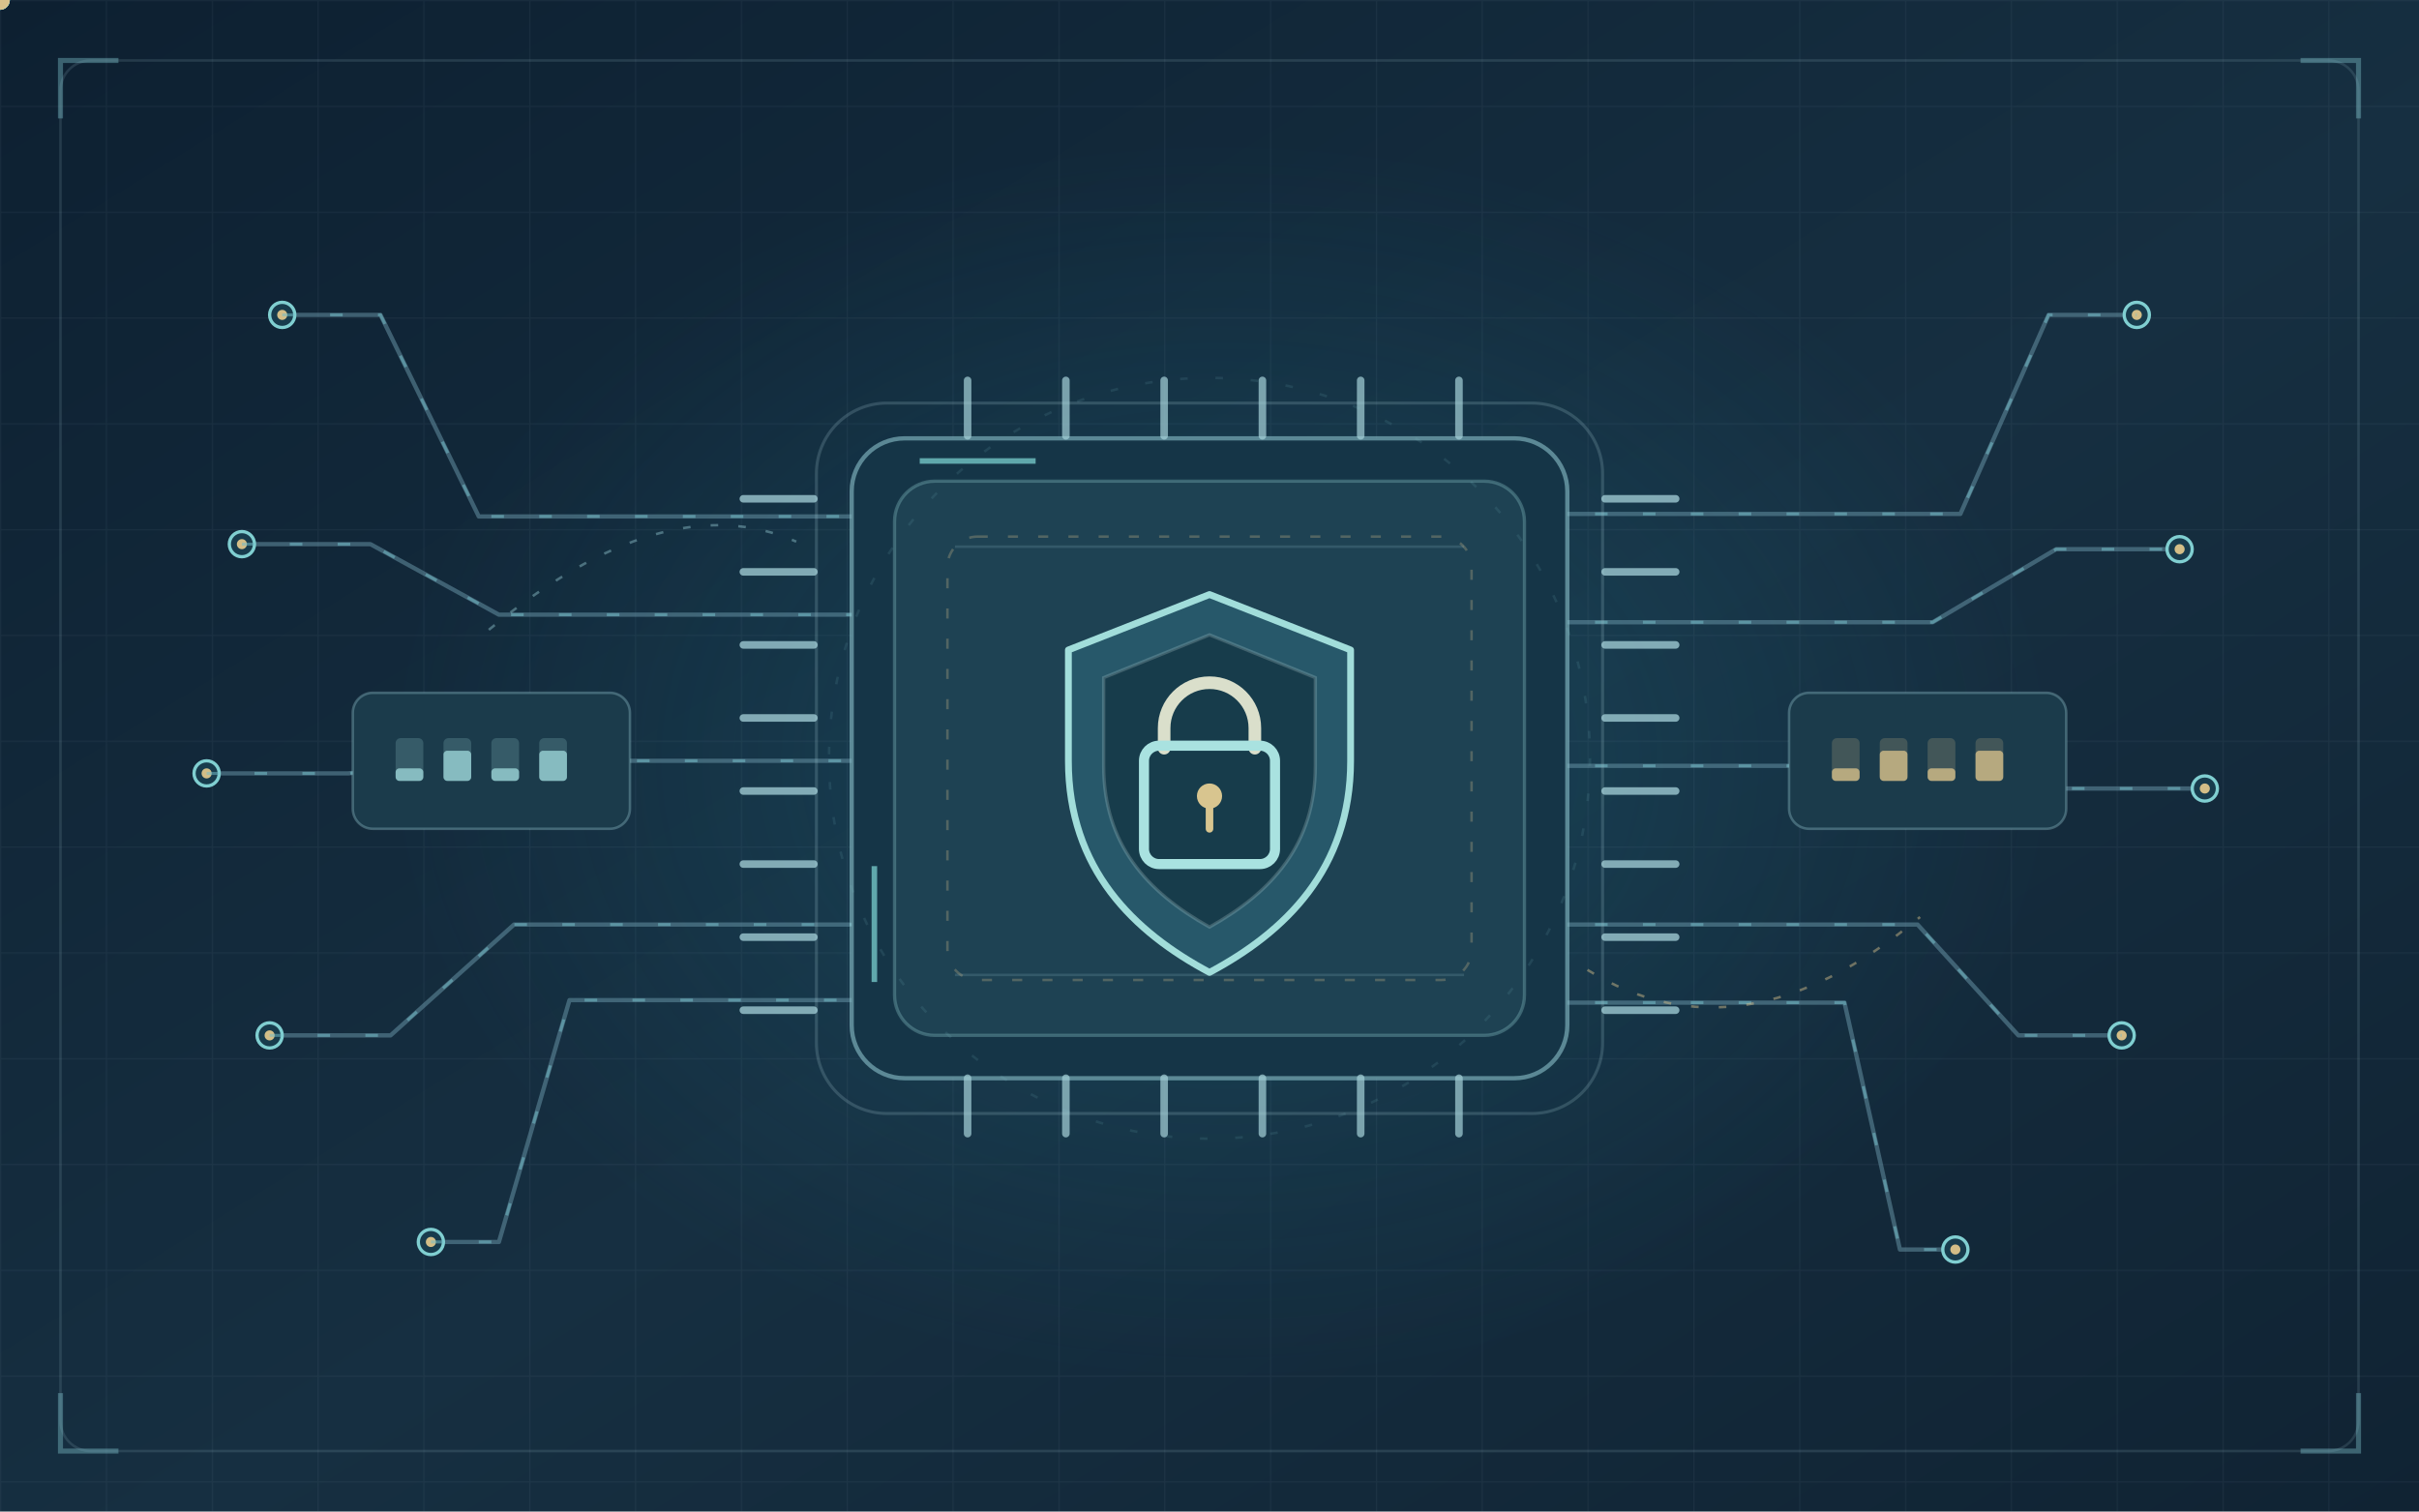
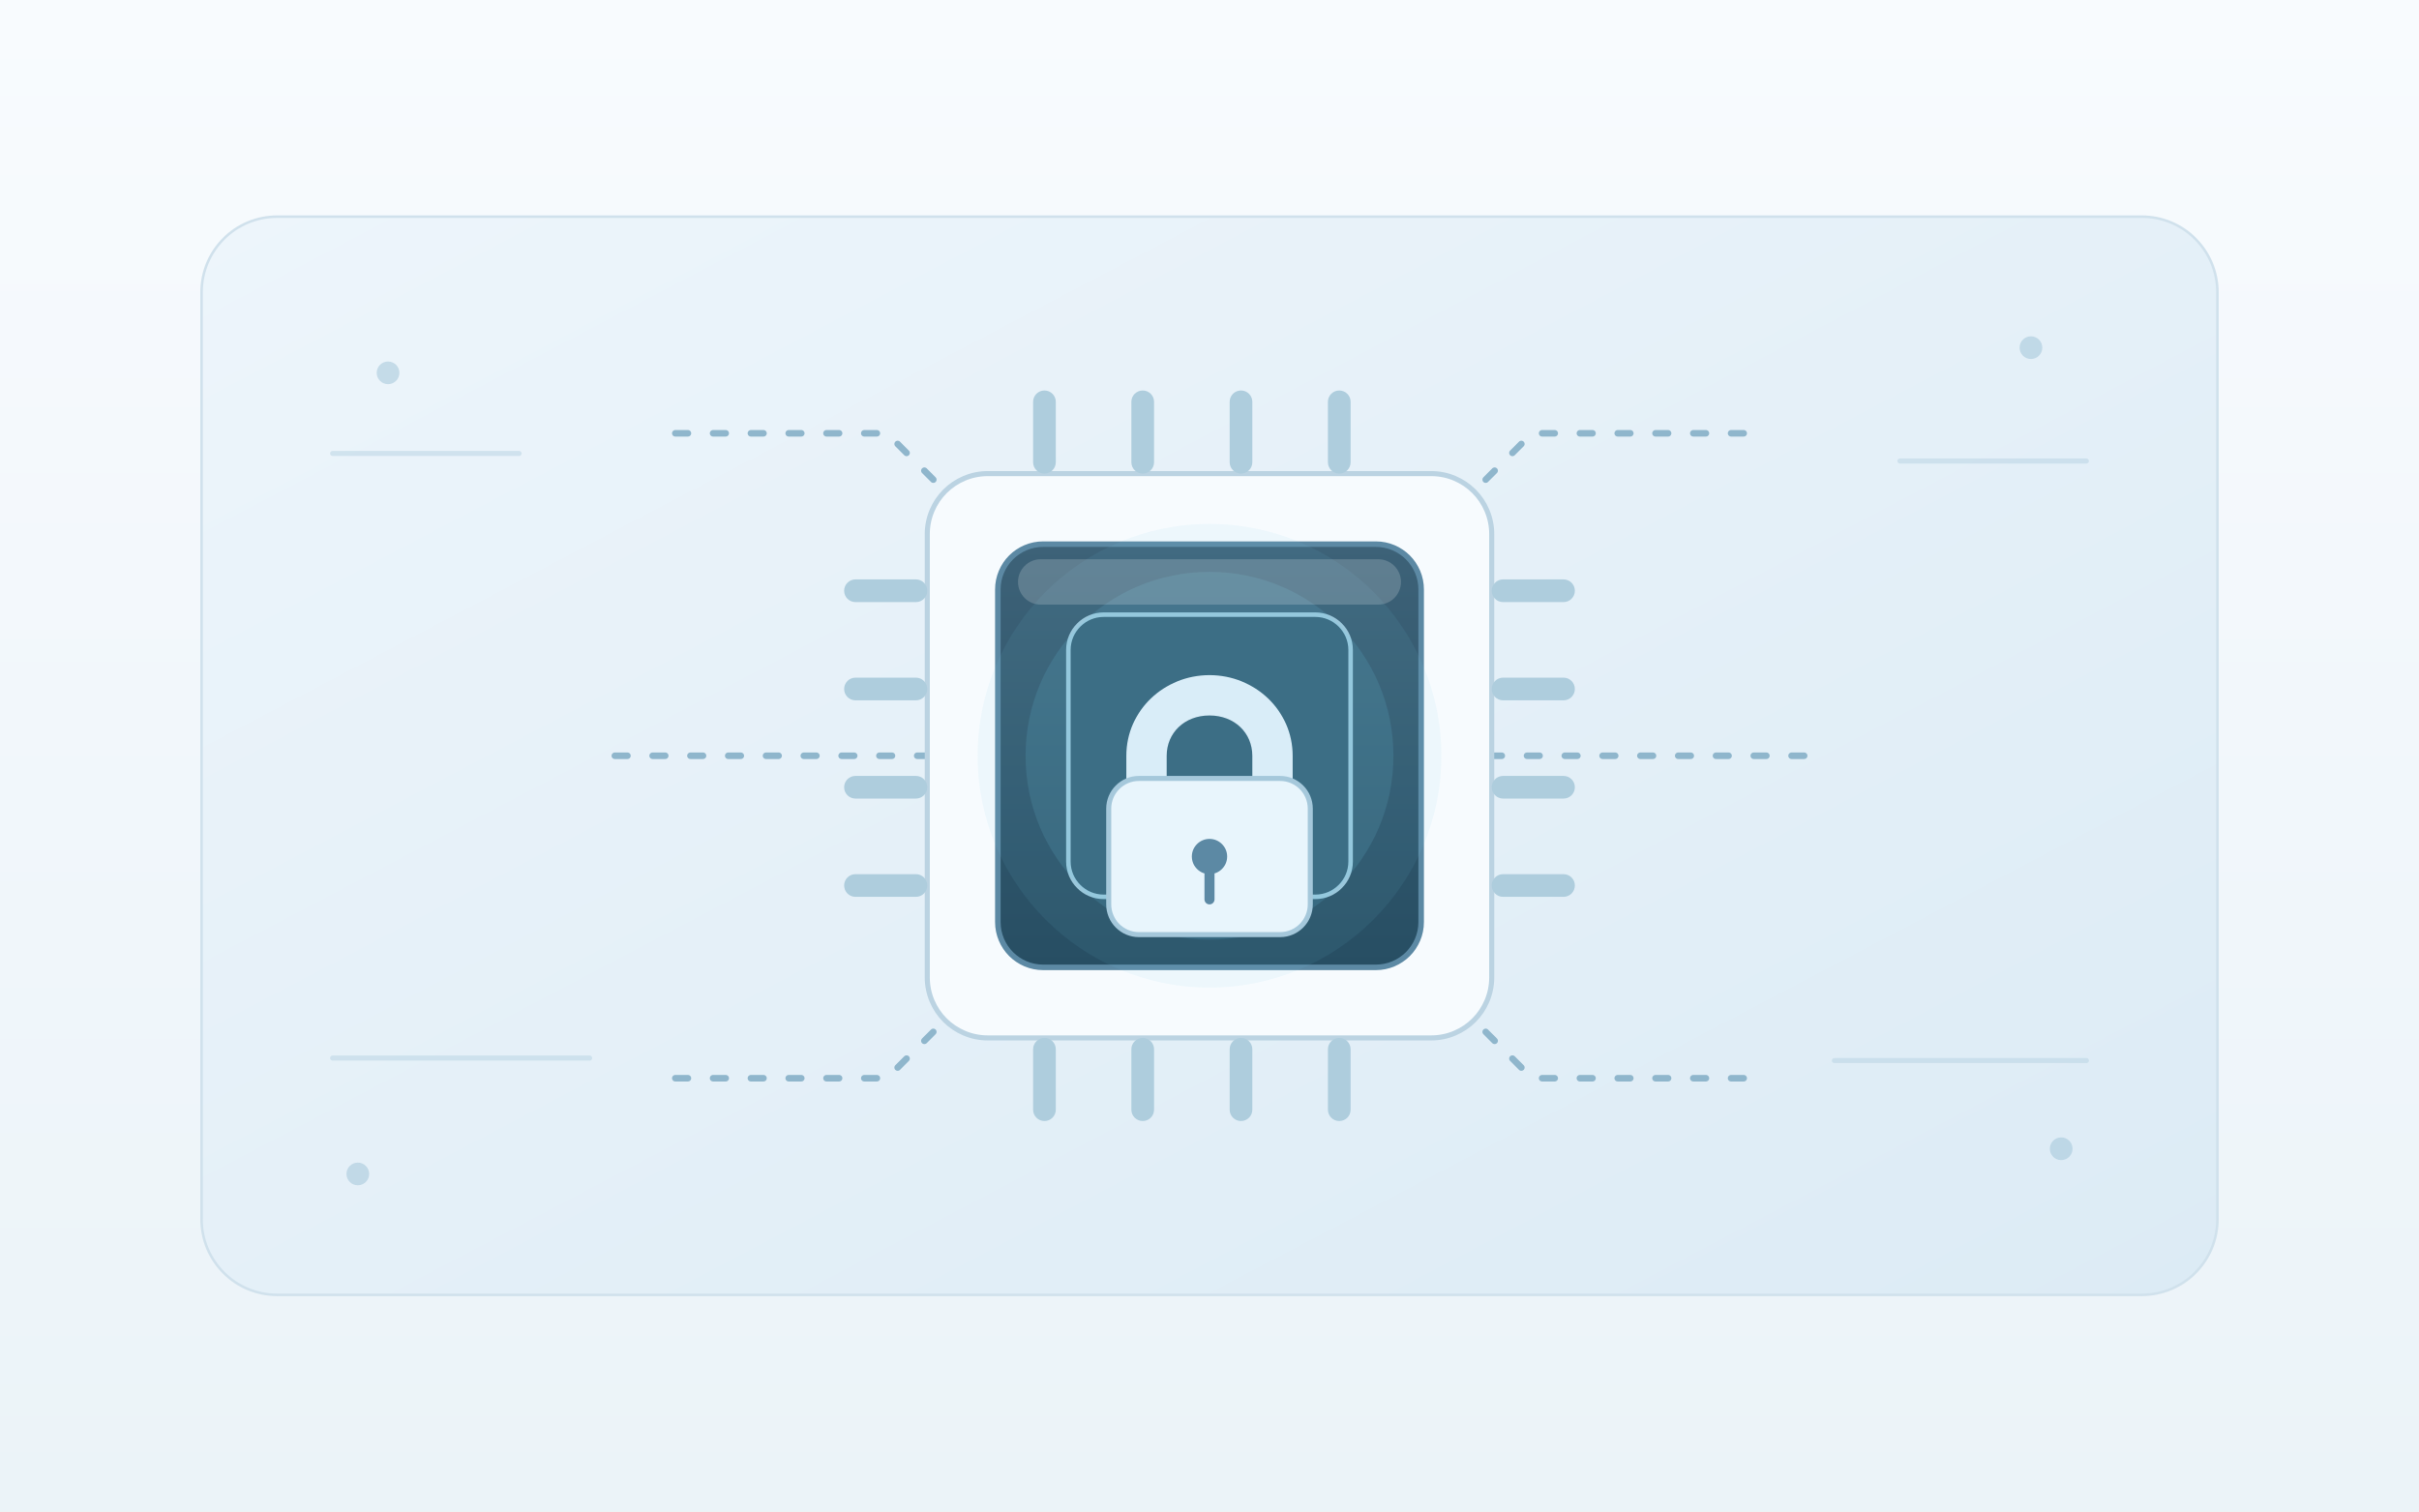
- <svg xmlns="http://www.w3.org/2000/svg" width="960" height="600" viewBox="0 0 960 600" role="img">
+ <svg xmlns="http://www.w3.org/2000/svg" viewBox="0 0 960 600" role="img" aria-labelledby="t d">
  <defs>
-     <linearGradient id="background" x1="0" y1="0" x2="1" y2="1">
-       <stop stop-color="#0D2031" />
-       <stop offset=".54" stop-color="#162F41" />
-       <stop offset="1" stop-color="#102333" />
+     <linearGradient id="bg" x1="0" y1="0" x2="0" y2="1">
+       <stop offset="0%" stop-color="#f8fbfe" />
+       <stop offset="100%" stop-color="#ebf3f8" />
    </linearGradient>
-     <radialGradient id="aura">
-       <stop stop-color="#258CA5" stop-opacity=".25" />
-       <stop offset="1" stop-color="#258CA5" stop-opacity="0" />
-     </radialGradient>
-     <linearGradient id="line" x1="0" y1="0" x2="1" y2="0">
-       <stop stop-color="#49778E" stop-opacity=".18" />
-       <stop offset=".52" stop-color="#72CED5" stop-opacity=".9" />
-       <stop offset="1" stop-color="#49778E" stop-opacity=".35" />
+     <linearGradient id="board" x1="0" y1="0" x2="1" y2="1">
+       <stop offset="0%" stop-color="#edf5fb" />
+       <stop offset="100%" stop-color="#dcebf5" />
    </linearGradient>
-     <filter id="halo" x="-150%" y="-150%" width="400%" height="400%">
-       <feGaussianBlur stdDeviation="5" />
+     <linearGradient id="chip" x1="0" y1="0" x2="0" y2="1">
+       <stop offset="0%" stop-color="#3d6278" />
+       <stop offset="100%" stop-color="#274e63" />
+     </linearGradient>
+     <filter id="glow" x="-50%" y="-50%" width="200%" height="200%">
+       <feGaussianBlur stdDeviation="5" result="g" />
+       <feMerge>
+         <feMergeNode in="g" />
+         <feMergeNode in="SourceGraphic" />
+       </feMerge>
    </filter>
-     <pattern id="grid" width="42" height="42" patternUnits="userSpaceOnUse">
-       <path d="M 42 0 L 0 0 0 42" fill="none" stroke="#B6D3DD" stroke-opacity=".055" stroke-width="1" />
-     </pattern>
-     <pattern id="dots" width="21" height="21" patternUnits="userSpaceOnUse">
-       <circle cx="1" cy="1" r=".95" fill="#8AB4C3" opacity=".12" />
-     </pattern>
    <style>
-   .wire{fill:none;stroke:#6193A8;stroke-width:1.7;stroke-opacity:.42;stroke-linecap:round;stroke-linejoin:round}
-   .wire-strong{fill:none;stroke:url(#line);stroke-width:2.1;stroke-linecap:round}
-   .detail{fill:none;stroke:#8EC2D0;stroke-opacity:.31;stroke-width:1.35}
-   .soft{fill:#9AD0DD;opacity:.3}
-   .pulse{animation:signal 4.2s ease-in-out infinite;transform-origin:center;transform-box:fill-box}
-   .pulse-later{animation-delay:-1.7s}
-   .pulse-last{animation-delay:-3.1s}
-   .trace{stroke-dasharray:5 14;animation:flow 14s linear infinite}
-   .trace-reverse{animation-direction:reverse}
-   @keyframes signal {0%,100%{opacity:.4}50%{opacity:1}}
-   @keyframes flow {to {stroke-dashoffset:-190}}
-   @media(prefers-reduced-motion: reduce){*{animation:none!important} animate,animateMotion {display:none}}
-   </style>
+       .trace{fill:none;stroke:#8fb6cc;stroke-width:2.6;stroke-linecap:round;stroke-linejoin:round;stroke-dasharray:5 10;animation:dash 12s linear infinite}
+       .trace.rev{animation-direction:reverse}
+       .packet{filter:url(#glow)}
+       .packet1{animation:p1 7s linear infinite}
+       .packet2{animation:p2 6s linear infinite}
+       .packet3{animation:p3 5.5s linear infinite}
+       .packet4{animation:p4 8s linear infinite}
+       .chipGlow{animation:soft 3.2s ease-in-out infinite}
+       .scan{animation:scan 3.8s ease-in-out infinite}
+       @keyframes dash{to{stroke-dashoffset:-180}}
+       @keyframes soft{0%,100%{opacity:.6}50%{opacity:1}}
+       @keyframes scan{0%{transform:translateY(-22px);opacity:0}15%{opacity:.45}50%{opacity:.6}85%{opacity:.45}100%{transform:translateY(24px);opacity:0}}
+       @keyframes p1{0%{transform:translate(0,0)}100%{transform:translate(198px,-106px)}}
+       @keyframes p2{0%{transform:translate(0,0)}100%{transform:translate(-186px,-98px)}}
+       @keyframes p3{0%{transform:translate(0,0)}100%{transform:translate(186px,88px)}}
+       @keyframes p4{0%{transform:translate(0,0)}100%{transform:translate(-198px,100px)}}
+       @media (prefers-reduced-motion: reduce){*{animation:none !important}}
+     </style>
  </defs>
-   <rect width="960" height="600" fill="url(#background)" />
-   <rect width="960" height="600" fill="url(#grid)" />
-   <rect x="24" y="24" width="912" height="552" rx="12" fill="none" stroke="#96B6C5" stroke-opacity=".17" />
-   <path d="M47 24 H24 V47 M913 24 H936 V47 M47 576 H24 V553 M913 576 H936 V553" stroke="#7FC3CE" stroke-opacity=".4" stroke-width="2" fill="none" />
-   <ellipse cx="485" cy="302" rx="330" ry="245" fill="url(#aura)" />
-   <g fill="none" stroke="#6C9AAD" stroke-width="1.7" stroke-opacity=".5" stroke-linecap="round" stroke-linejoin="round">
-     <path d="M112 125 H151 L190 205 H349" />
-     <path d="M96 216 H147 L198 244 H349" />
-     <path d="M82 307 H138 L195 302 H349" />
-     <path d="M107 411 H155 L204 367 H349" />
-     <path d="M171 493 H198 L226 397 H349" />
-     <path d="M848 125 H813 L778 204 H614" />
-     <path d="M865 218 H816 L767 247 H614" />
-     <path d="M875 313 H819 L764 304 H614" />
-     <path d="M842 411 H801 L761 367 H614" />
-     <path d="M776 496 H754 L732 398 H614" />
+   <rect width="960" height="600" fill="url(#bg)" />
+   <rect x="80" y="86" width="800" height="428" rx="30" fill="url(#board)" stroke="#d0e1ec" />
+   <g opacity="0.45">
+     <circle cx="154" cy="148" r="4.5" fill="#94bcd2" />
+     <circle cx="806" cy="138" r="4.5" fill="#94bcd2" />
+     <circle cx="142" cy="466" r="4.5" fill="#94bcd2" />
+     <circle cx="818" cy="456" r="4.5" fill="#94bcd2" />
  </g>
-   <circle cx="112" cy="125" r="5" fill="#183C4D" stroke="#80CFD1" stroke-width="1.3" />
-   <circle cx="112" cy="125" r="2" fill="#D3BE87" />
-   <circle cx="96" cy="216" r="5" fill="#183C4D" stroke="#80CFD1" stroke-width="1.3" />
-   <circle cx="96" cy="216" r="2" fill="#D3BE87" />
-   <circle cx="82" cy="307" r="5" fill="#183C4D" stroke="#80CFD1" stroke-width="1.3" />
-   <circle cx="82" cy="307" r="2" fill="#D3BE87" />
-   <circle cx="107" cy="411" r="5" fill="#183C4D" stroke="#80CFD1" stroke-width="1.3" />
-   <circle cx="107" cy="411" r="2" fill="#D3BE87" />
-   <circle cx="171" cy="493" r="5" fill="#183C4D" stroke="#80CFD1" stroke-width="1.3" />
-   <circle cx="171" cy="493" r="2" fill="#D3BE87" />
-   <circle cx="848" cy="125" r="5" fill="#183C4D" stroke="#80CFD1" stroke-width="1.3" />
-   <circle cx="848" cy="125" r="2" fill="#D3BE87" />
-   <circle cx="865" cy="218" r="5" fill="#183C4D" stroke="#80CFD1" stroke-width="1.3" />
-   <circle cx="865" cy="218" r="2" fill="#D3BE87" />
-   <circle cx="875" cy="313" r="5" fill="#183C4D" stroke="#80CFD1" stroke-width="1.3" />
-   <circle cx="875" cy="313" r="2" fill="#D3BE87" />
-   <circle cx="842" cy="411" r="5" fill="#183C4D" stroke="#80CFD1" stroke-width="1.3" />
-   <circle cx="842" cy="411" r="2" fill="#D3BE87" />
-   <circle cx="776" cy="496" r="5" fill="#183C4D" stroke="#80CFD1" stroke-width="1.3" />
-   <circle cx="776" cy="496" r="2" fill="#D3BE87" />
-   <path d="M112 125 H151 L190 205 H349" fill="none" stroke="#73BDC8" stroke-width="1.2" opacity=".53" class="trace" />
-   <circle r="3.9" fill="#88E0D7" opacity=".92">
-     <animateMotion dur="5.8s" begin="-0.0s" repeatCount="indefinite" path="M112 125 H151 L190 205 H349" />
-   </circle>
-   <path d="M96 216 H147 L198 244 H349" fill="none" stroke="#73BDC8" stroke-width="1.2" opacity=".53" class="trace" />
-   <path d="M82 307 H138 L195 302 H349" fill="none" stroke="#73BDC8" stroke-width="1.2" opacity=".53" class="trace" />
-   <circle r="3.9" fill="#88E0D7" opacity=".92">
-     <animateMotion dur="5.8s" begin="-2.8s" repeatCount="indefinite" path="M82 307 H138 L195 302 H349" />
-   </circle>
-   <path d="M107 411 H155 L204 367 H349" fill="none" stroke="#73BDC8" stroke-width="1.2" opacity=".53" class="trace" />
-   <path d="M171 493 H198 L226 397 H349" fill="none" stroke="#73BDC8" stroke-width="1.2" opacity=".53" class="trace" />
-   <circle r="3.9" fill="#88E0D7" opacity=".92">
-     <animateMotion dur="5.8s" begin="-5.6s" repeatCount="indefinite" path="M171 493 H198 L226 397 H349" />
-   </circle>
-   <path d="M614 204 H778 L813 125 H848" fill="none" stroke="#74BDC8" stroke-width="1.2" opacity=".53" class="trace trace-reverse" />
-   <circle r="3.8" fill="#D7C18B" opacity=".92">
-     <animateMotion dur="6.4s" begin="-0.0s" repeatCount="indefinite" path="M614 204 H778 L813 125 H848" />
-   </circle>
-   <path d="M614 247 H767 L816 218 H865" fill="none" stroke="#74BDC8" stroke-width="1.2" opacity=".53" class="trace trace-reverse" />
-   <path d="M614 304 H764 L819 313 H875" fill="none" stroke="#74BDC8" stroke-width="1.2" opacity=".53" class="trace trace-reverse" />
-   <circle r="3.8" fill="#D7C18B" opacity=".92">
-     <animateMotion dur="6.4s" begin="-4.2s" repeatCount="indefinite" path="M614 304 H764 L819 313 H875" />
-   </circle>
-   <path d="M614 367 H761 L801 411 H842" fill="none" stroke="#74BDC8" stroke-width="1.2" opacity=".53" class="trace trace-reverse" />
-   <path d="M614 398 H732 L754 496 H776" fill="none" stroke="#74BDC8" stroke-width="1.2" opacity=".53" class="trace trace-reverse" />
-   <circle r="3.8" fill="#D7C18B" opacity=".92">
-     <animateMotion dur="6.4s" begin="-8.4s" repeatCount="indefinite" path="M614 398 H732 L754 496 H776" />
-   </circle>
-   <rect x="324" y="160" width="312" height="282" rx="28" fill="none" stroke="#A0C3CD" stroke-opacity=".22" stroke-width="1.2" />
-   <rect x="338" y="174" width="284" height="254" rx="21" fill="#153547" stroke="#8AC0C9" stroke-opacity=".6" stroke-width="1.7" />
-   <rect x="355" y="191" width="250" height="220" rx="16" fill="#1E4253" stroke="#91CED3" stroke-opacity=".31" stroke-width="1.3" />
-   <path d="M379 217 H581 M379 387 H581" stroke="#91C5CD" stroke-opacity=".18" stroke-width="1" />
-   <rect x="376" y="213" width="208" height="176" rx="12" fill="none" stroke="#D9C08C" stroke-opacity=".28" stroke-dasharray="4 8" />
-   <path d="M323 198 h-28 m342 0 h28" stroke="#A5D1D9" opacity=".75" stroke-width="3" stroke-linecap="round" />
-   <path d="M323 227 h-28 m342 0 h28" stroke="#A5D1D9" opacity=".75" stroke-width="3" stroke-linecap="round" />
-   <path d="M323 256 h-28 m342 0 h28" stroke="#A5D1D9" opacity=".75" stroke-width="3" stroke-linecap="round" />
-   <path d="M323 285 h-28 m342 0 h28" stroke="#A5D1D9" opacity=".75" stroke-width="3" stroke-linecap="round" />
-   <path d="M323 314 h-28 m342 0 h28" stroke="#A5D1D9" opacity=".75" stroke-width="3" stroke-linecap="round" />
-   <path d="M323 343 h-28 m342 0 h28" stroke="#A5D1D9" opacity=".75" stroke-width="3" stroke-linecap="round" />
-   <path d="M323 372 h-28 m342 0 h28" stroke="#A5D1D9" opacity=".75" stroke-width="3" stroke-linecap="round" />
-   <path d="M323 401 h-28 m342 0 h28" stroke="#A5D1D9" opacity=".75" stroke-width="3" stroke-linecap="round" />
-   <path d="M384 173 v-22 m0 277 v22" stroke="#A5D1D9" opacity=".7" stroke-width="3" stroke-linecap="round" />
-   <path d="M423 173 v-22 m0 277 v22" stroke="#A5D1D9" opacity=".7" stroke-width="3" stroke-linecap="round" />
-   <path d="M462 173 v-22 m0 277 v22" stroke="#A5D1D9" opacity=".7" stroke-width="3" stroke-linecap="round" />
-   <path d="M501 173 v-22 m0 277 v22" stroke="#A5D1D9" opacity=".7" stroke-width="3" stroke-linecap="round" />
-   <path d="M540 173 v-22 m0 277 v22" stroke="#A5D1D9" opacity=".7" stroke-width="3" stroke-linecap="round" />
-   <path d="M579 173 v-22 m0 277 v22" stroke="#A5D1D9" opacity=".7" stroke-width="3" stroke-linecap="round" />
-   <path d="M480 236 L536 258 V302 C536 345 510 370 480 386 C450 370 424 345 424 302 V258 Z" fill="#27586A" stroke="#A1DDDA" stroke-width="2.7" stroke-linejoin="round" />
-   <path d="M480 252 L522 269 V304 C522 335 505 354 480 368 C455 354 438 335 438 304 V269 Z" fill="#173C4B" stroke="#C5DFDF" stroke-opacity=".23" stroke-width="1.3" />
-   <path d="M462 297 V289 A18 18 0 0 1 498 289 V297" stroke="#DADFCB" fill="none" stroke-width="5" stroke-linecap="round" />
-   <rect x="454" y="296" width="52" height="47" rx="6" fill="none" stroke="#A9E2E0" stroke-width="4" />
-   <circle cx="480" cy="316" r="5" fill="#D8C58F" />
-   <path d="M480 320 V329" stroke="#D8C58F" stroke-width="3" stroke-linecap="round" />
-   <rect x="347" y="183" width="266" height="236" rx="18" fill="none" stroke="#80D8D7" stroke-width="2.2" stroke-dasharray="46 710" opacity=".7">
-     <animate attributeName="stroke-dashoffset" from="0" to="-756" dur="10s" repeatCount="indefinite" />
-   </rect>
-   <rect x="140" y="275" width="110" height="54" rx="8" fill="#1B3B4B" stroke="#8BBCC7" stroke-opacity=".38" />
-   <rect x="157" y="293" width="11" height="17" rx="2" fill="#A0DBDD" opacity=".2" />
-   <rect x="157" y="305" width="11" height="5" rx="1.5" fill="#A0DBDD" opacity=".75" class="pulse pulse-last" />
-   <rect x="176" y="293" width="11" height="17" rx="2" fill="#A0DBDD" opacity=".2" />
-   <rect x="176" y="298" width="11" height="12" rx="1.5" fill="#A0DBDD" opacity=".75" class="pulse pulse-later" />
-   <rect x="195" y="293" width="11" height="17" rx="2" fill="#A0DBDD" opacity=".2" />
-   <rect x="195" y="305" width="11" height="5" rx="1.5" fill="#A0DBDD" opacity=".75" class="pulse pulse-last" />
-   <rect x="214" y="293" width="11" height="17" rx="2" fill="#A0DBDD" opacity=".2" />
-   <rect x="214" y="298" width="11" height="12" rx="1.5" fill="#A0DBDD" opacity=".75" class="pulse pulse-later" />
-   <rect x="710" y="275" width="110" height="54" rx="8" fill="#1B3B4B" stroke="#8BBCC7" stroke-opacity=".38" />
-   <rect x="727" y="293" width="11" height="17" rx="2" fill="#DCC48C" opacity=".2" />
-   <rect x="727" y="305" width="11" height="5" rx="1.5" fill="#DCC48C" opacity=".75" class="pulse pulse-last" />
-   <rect x="746" y="293" width="11" height="17" rx="2" fill="#DCC48C" opacity=".2" />
-   <rect x="746" y="298" width="11" height="12" rx="1.5" fill="#DCC48C" opacity=".75" class="pulse pulse-later" />
-   <rect x="765" y="293" width="11" height="17" rx="2" fill="#DCC48C" opacity=".2" />
-   <rect x="765" y="305" width="11" height="5" rx="1.5" fill="#DCC48C" opacity=".75" class="pulse pulse-last" />
-   <rect x="784" y="293" width="11" height="17" rx="2" fill="#DCC48C" opacity=".2" />
-   <rect x="784" y="298" width="11" height="12" rx="1.5" fill="#DCC48C" opacity=".75" class="pulse pulse-later" />
-   <path d="M194 250 Q264 192 316 215" fill="none" stroke="#91C5CD" stroke-opacity=".45" stroke-dasharray="3 8" />
-   <path d="M630 385 Q691 423 762 364" fill="none" stroke="#DCC48C" stroke-opacity=".45" stroke-dasharray="3 8" />
-   <circle cx="480" cy="301" r="151" fill="none" stroke="#7EC1CC" stroke-opacity=".12" stroke-width="1" stroke-dasharray="3 11" />
+   <g transform="translate(480 300)">
+     <path class="trace" d="M-212 -128H-128L-84 -84H-24" />
+     <path class="trace rev" d="M212 -128H128L84 -84H24" />
+     <path class="trace" d="M-212 128H-128L-84 84H-24" />
+     <path class="trace rev" d="M212 128H128L84 84H24" />
+     <path class="trace rev" d="M-236 0H-116L-78 0H-24" />
+     <path class="trace" d="M236 0H116L78 0H24" />
+     <circle class="packet packet1" cx="-24" cy="-24" r="5" fill="#82d0ef" />
+     <circle class="packet packet2" cx="24" cy="-24" r="5" fill="#82d0ef" />
+     <circle class="packet packet3" cx="24" cy="24" r="5" fill="#82d0ef" />
+     <circle class="packet packet4" cx="-24" cy="24" r="5" fill="#82d0ef" />
+     <rect x="-112" y="-112" width="224" height="224" rx="24" fill="#f7fbfe" stroke="#bbd3e2" stroke-width="2" />
+     <rect x="-84" y="-84" width="168" height="168" rx="18" fill="url(#chip)" stroke="#5c89a4" stroke-width="2.2" />
+     <rect x="-56" y="-56" width="112" height="112" rx="14" fill="#2e566c" stroke="#9ec7da" stroke-width="1.8" />
+     <g fill="#aecddd">
+       <rect x="-145" y="-70" width="33" height="9" rx="4.5" />
+       <rect x="-145" y="-31" width="33" height="9" rx="4.5" />
+       <rect x="-145" y="8" width="33" height="9" rx="4.5" />
+       <rect x="-145" y="47" width="33" height="9" rx="4.5" />
+       <rect x="112" y="-70" width="33" height="9" rx="4.5" />
+       <rect x="112" y="-31" width="33" height="9" rx="4.5" />
+       <rect x="112" y="8" width="33" height="9" rx="4.5" />
+       <rect x="112" y="47" width="33" height="9" rx="4.5" />
+       <rect x="-70" y="-145" width="9" height="33" rx="4.5" />
+       <rect x="-31" y="-145" width="9" height="33" rx="4.5" />
+       <rect x="8" y="-145" width="9" height="33" rx="4.5" />
+       <rect x="47" y="-145" width="9" height="33" rx="4.5" />
+       <rect x="-70" y="112" width="9" height="33" rx="4.5" />
+       <rect x="-31" y="112" width="9" height="33" rx="4.5" />
+       <rect x="8" y="112" width="9" height="33" rx="4.5" />
+       <rect x="47" y="112" width="9" height="33" rx="4.5" />
+     </g>
+     <g class="chipGlow">
+       <circle cx="0" cy="0" r="73" fill="#6ec9eb" opacity="0.14" />
+       <circle cx="0" cy="0" r="92" fill="#6ec9eb" opacity="0.08" />
+     </g>
+     <g transform="translate(0 -4)">
+       <path d="M0-28c18 0 33 14 33 32v11H17V4c0-9-7-16-17-16S-17-5-17 4v11h-16V4c0-18 15-32 33-32Z" fill="#d9edf8" />
+       <rect x="-40" y="13" width="80" height="62" rx="12" fill="#e8f5fc" stroke="#a5c8db" stroke-width="2" />
+       <circle cx="0" cy="44" r="7" fill="#5c89a4" />
+       <path d="M0 51v10" stroke="#5c89a4" stroke-width="4" stroke-linecap="round" />
+     </g>
+     <rect class="scan" x="-76" y="-78" width="152" height="18" rx="9" fill="#ffffff" opacity="0.18" />
+   </g>
+   <g opacity="0.5">
+     <path d="M132 180h74M132 420h102M754 183h74M728 421h100" stroke="#b5d1e1" stroke-width="2" stroke-linecap="round" />
+   </g>
</svg>
